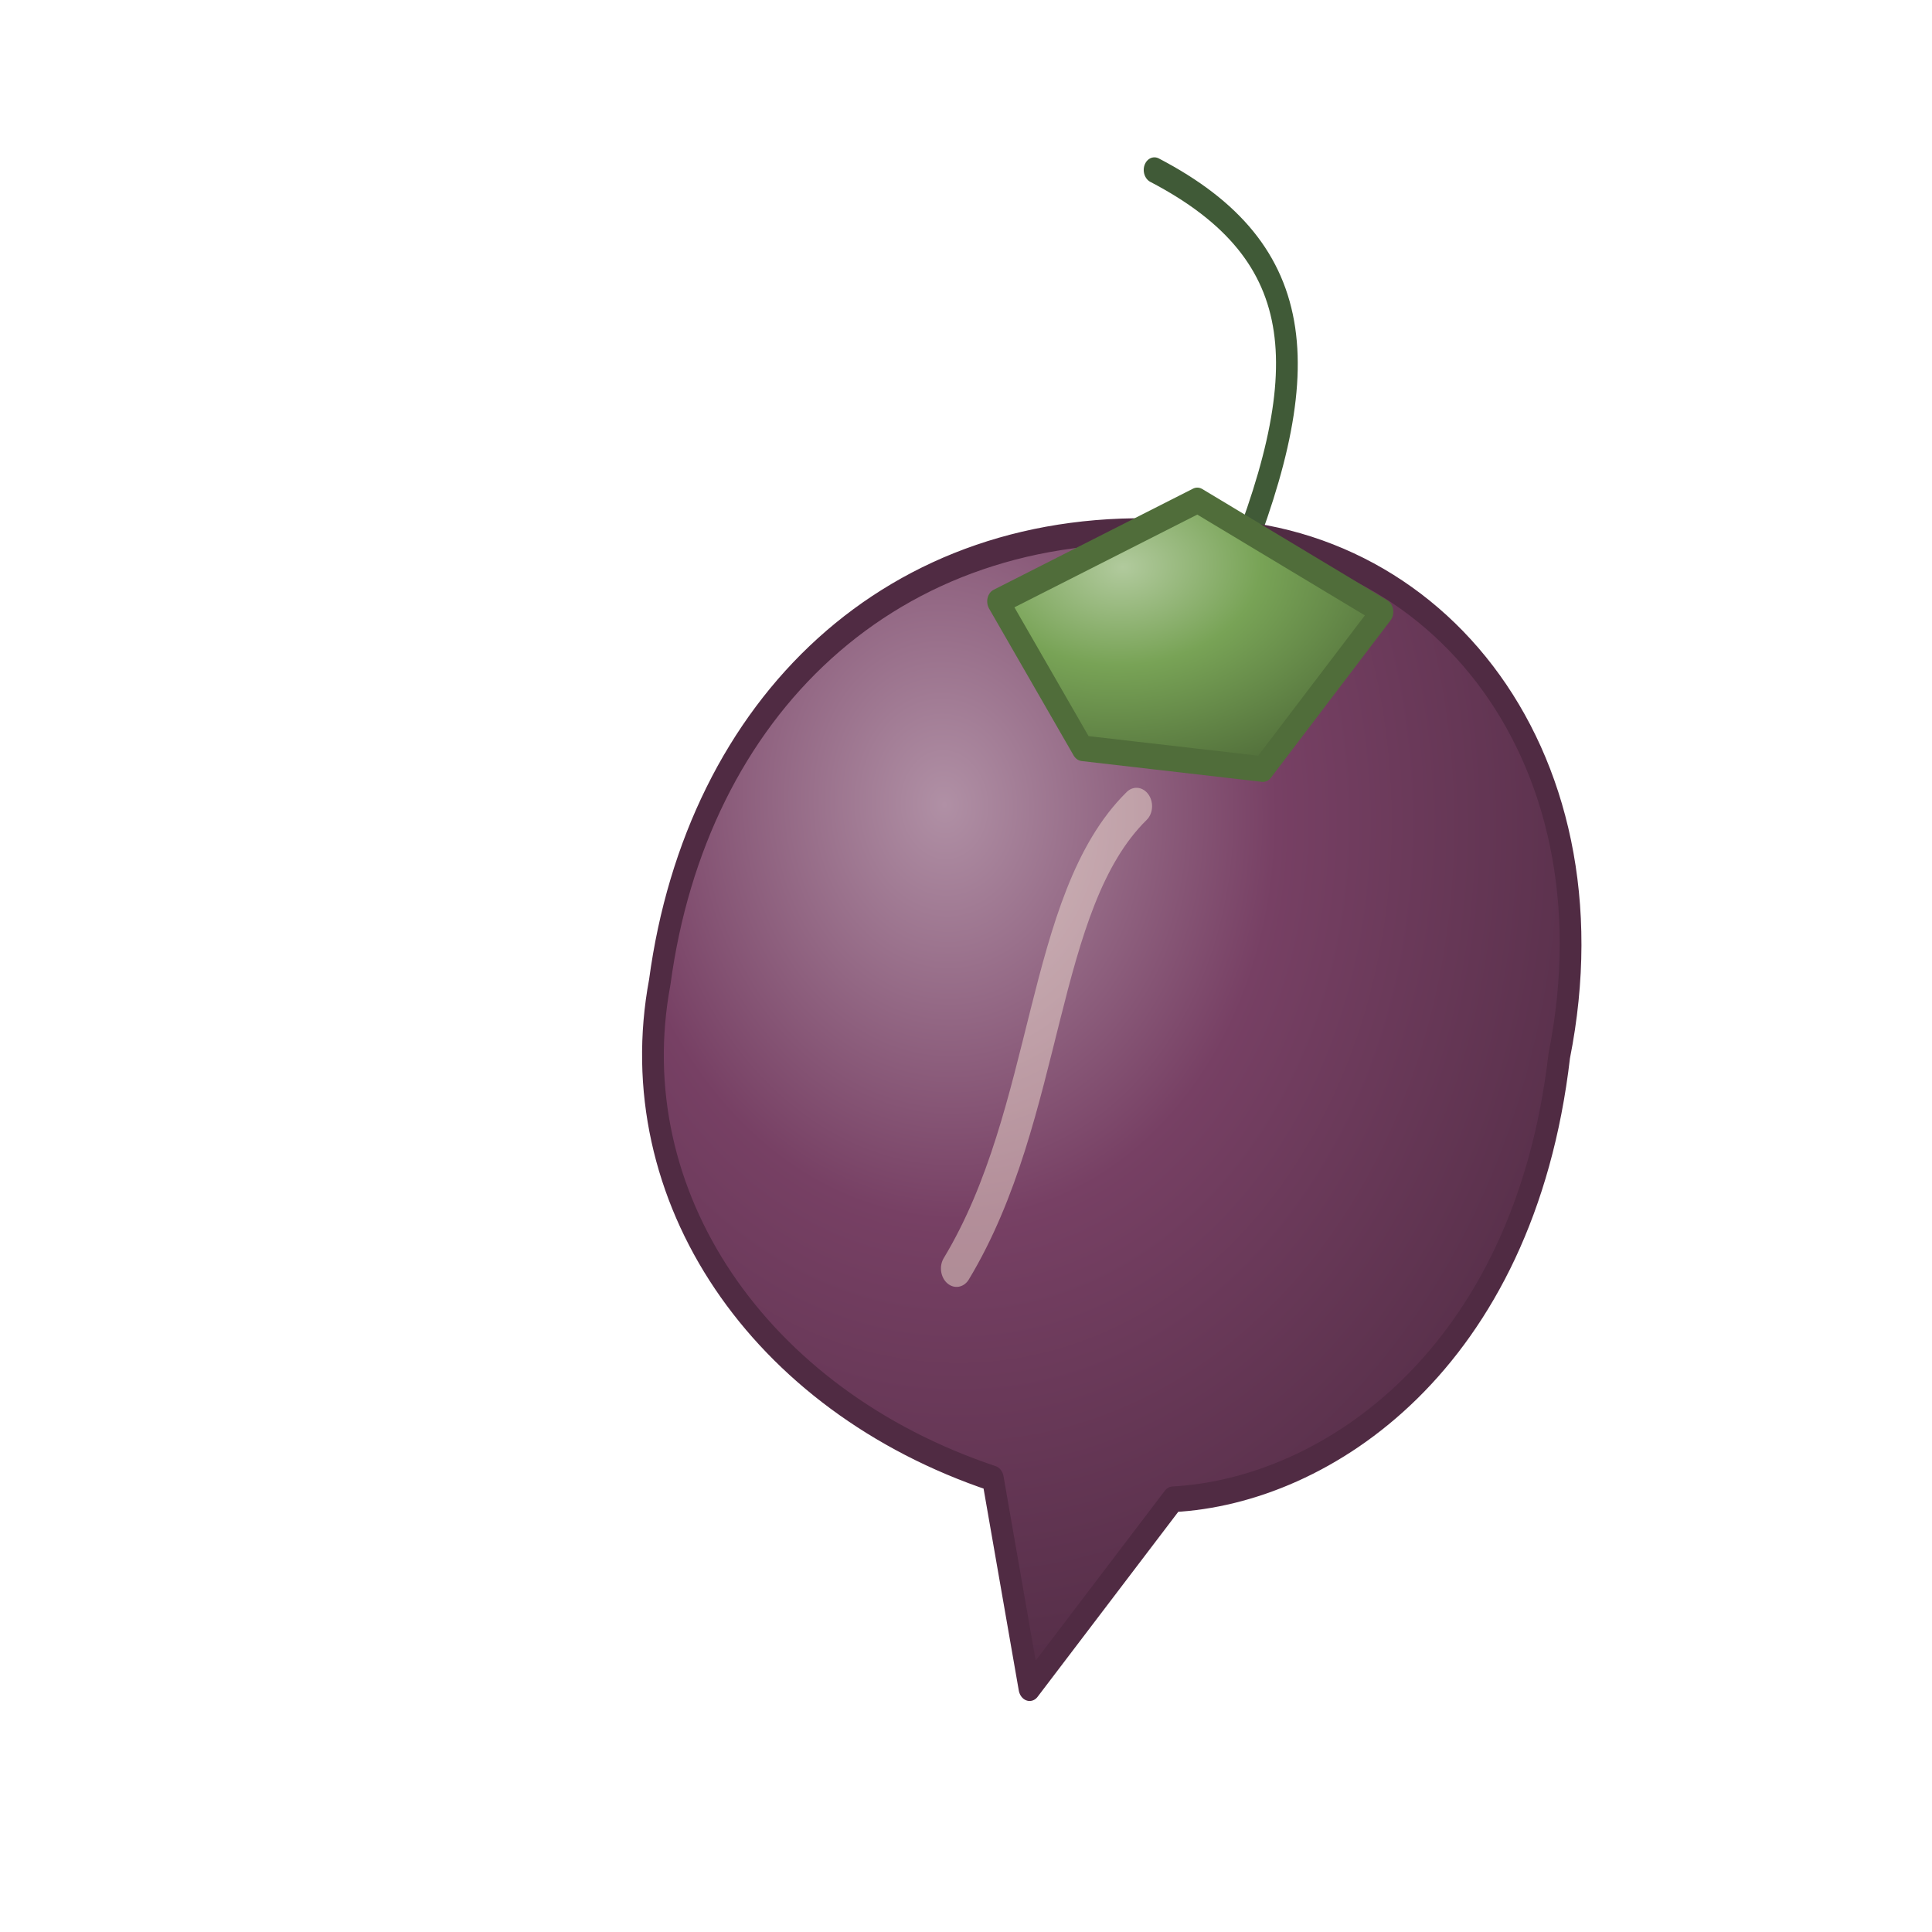
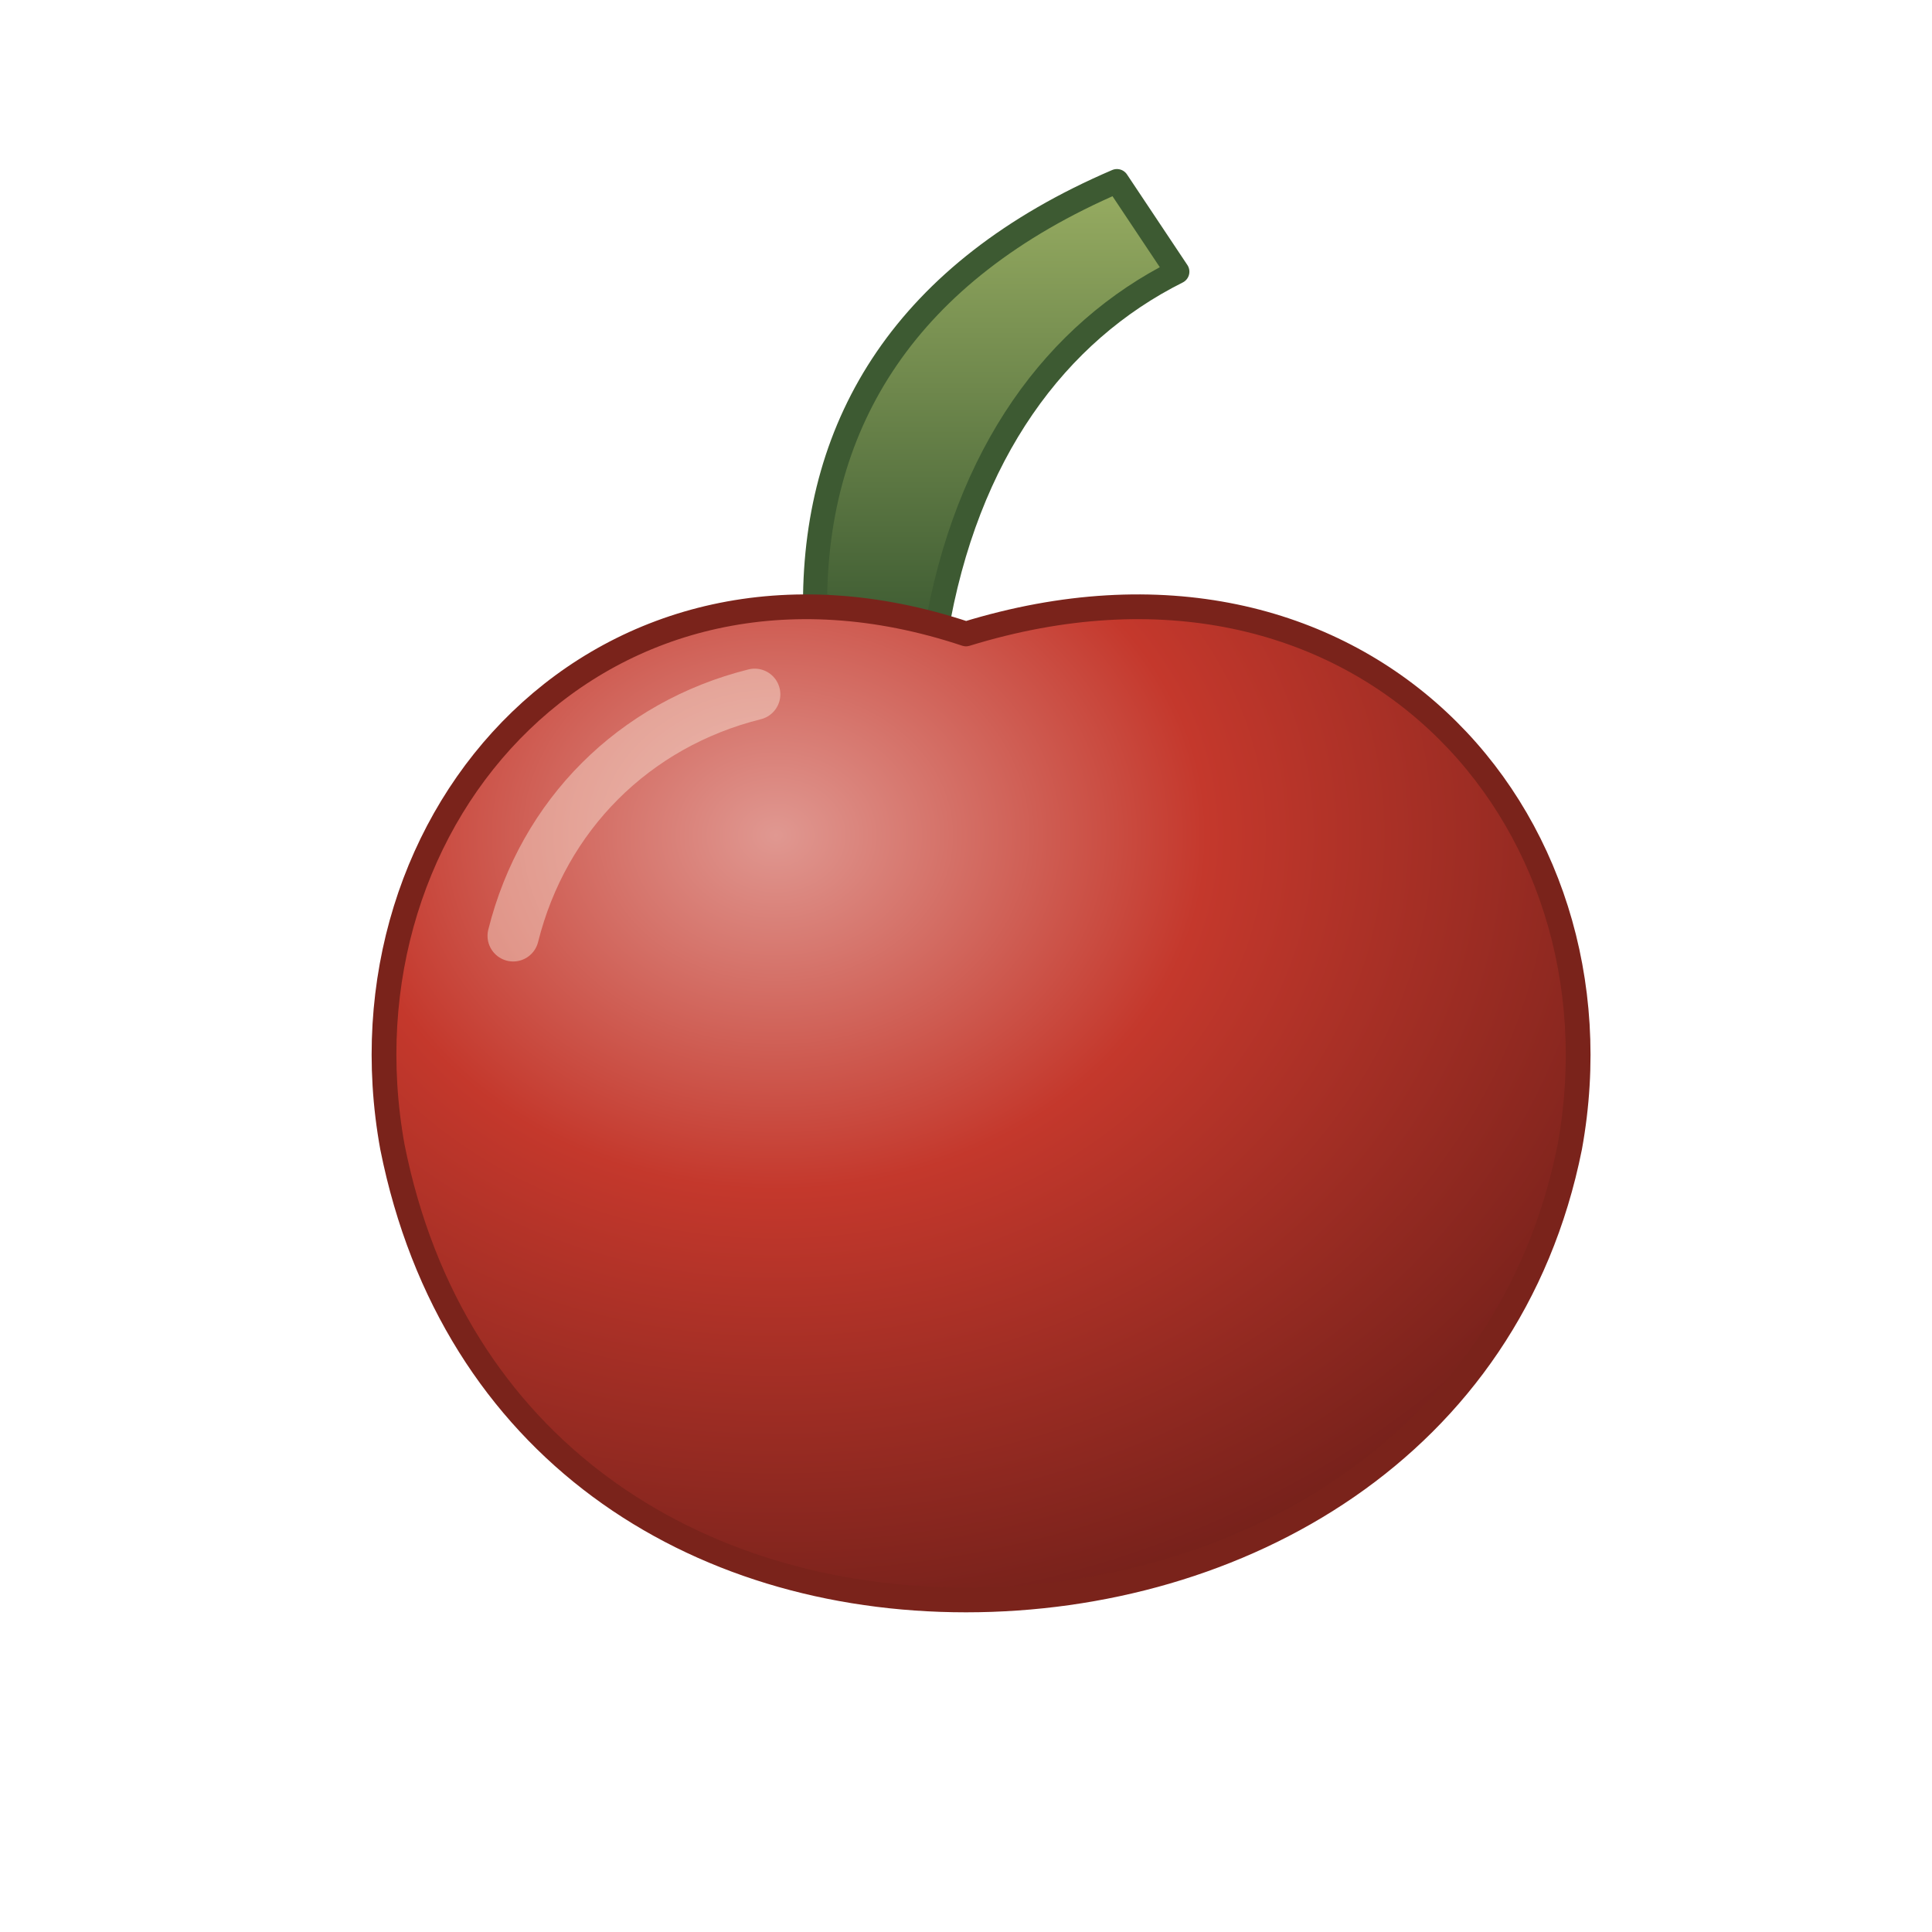
- <svg xmlns="http://www.w3.org/2000/svg" viewBox="0 0 64 64" role="img" aria-label="Black Pearl Chilli Seeds">
+ <svg xmlns="http://www.w3.org/2000/svg" viewBox="0 0 64 64" role="img">
  <defs>
-     <radialGradient id="shade0" cx="33%" cy="23%" r="86%">
-       <stop stop-color="#b090a5" />
-       <stop offset=".42" stop-color="#774064" />
-       <stop offset="1" stop-color="#4d2a41" />
+     <radialGradient id="pod" cx="33%" cy="23%" r="83%">
+       <stop stop-color="#e09891" />
+       <stop offset=".43" stop-color="#c4382c" />
+       <stop offset="1" stop-color="#72201a" />
    </radialGradient>
-     <radialGradient id="shade1" cx="33%" cy="23%" r="86%">
-       <stop stop-color="#b1ca9d" />
-       <stop offset=".42" stop-color="#78a356" />
-       <stop offset="1" stop-color="#4e6a38" />
-     </radialGradient>
+     <linearGradient id="stem" x2="0" y2="1">
+       <stop stop-color="#98ad62" />
+       <stop offset="1" stop-color="#3d5b32" />
+     </linearGradient>
  </defs>
-   <g transform="translate(32 32) rotate(-3) scale(0.8465 1) translate(-32 -32)" stroke="#405a37" stroke-width=".85" stroke-linecap="round" stroke-linejoin="round">
-     <path d="M43 20c4-7 4-11-2-14" fill="none" />
-     <path d="M41 18c10 0 17 8 14 18-2 10-10 14-16 14l-6 6-1-7c-9-3-14-10-12-17 2-9 10-15 21-14Z" fill="url(#shade0)" stroke="#502b43" />
-     <path d="m34 20 8-3 7 4-5 5-7-1Z" fill="url(#shade1)" stroke="#506d3a" />
-     <path d="M39 27c-4 3-4 10-8 15" fill="none" stroke="#fff1dd" stroke-width="1.2" opacity=".44" stroke-linecap="round" />
+   <g stroke-linejoin="round" stroke-linecap="round">
+     <path d="M31 21c1-6 4-10 8-12l-2-3c-7 3-10 8-10 14Z" fill="url(#stem)" stroke="#3d5a32" stroke-width=".8" />
+     <path d="M32 21C20 17 11 27 13 38c2 10 10 15 19 15s18-5 20-15c2-11-7-21-20-17Z" fill="url(#pod)" stroke="#7a231b" stroke-width=".82" />
+     <path d="M17 31c1-4 4-7 8-8" fill="none" stroke="#fff7e8" stroke-width="1.7" opacity=".4" />
  </g>
</svg>
